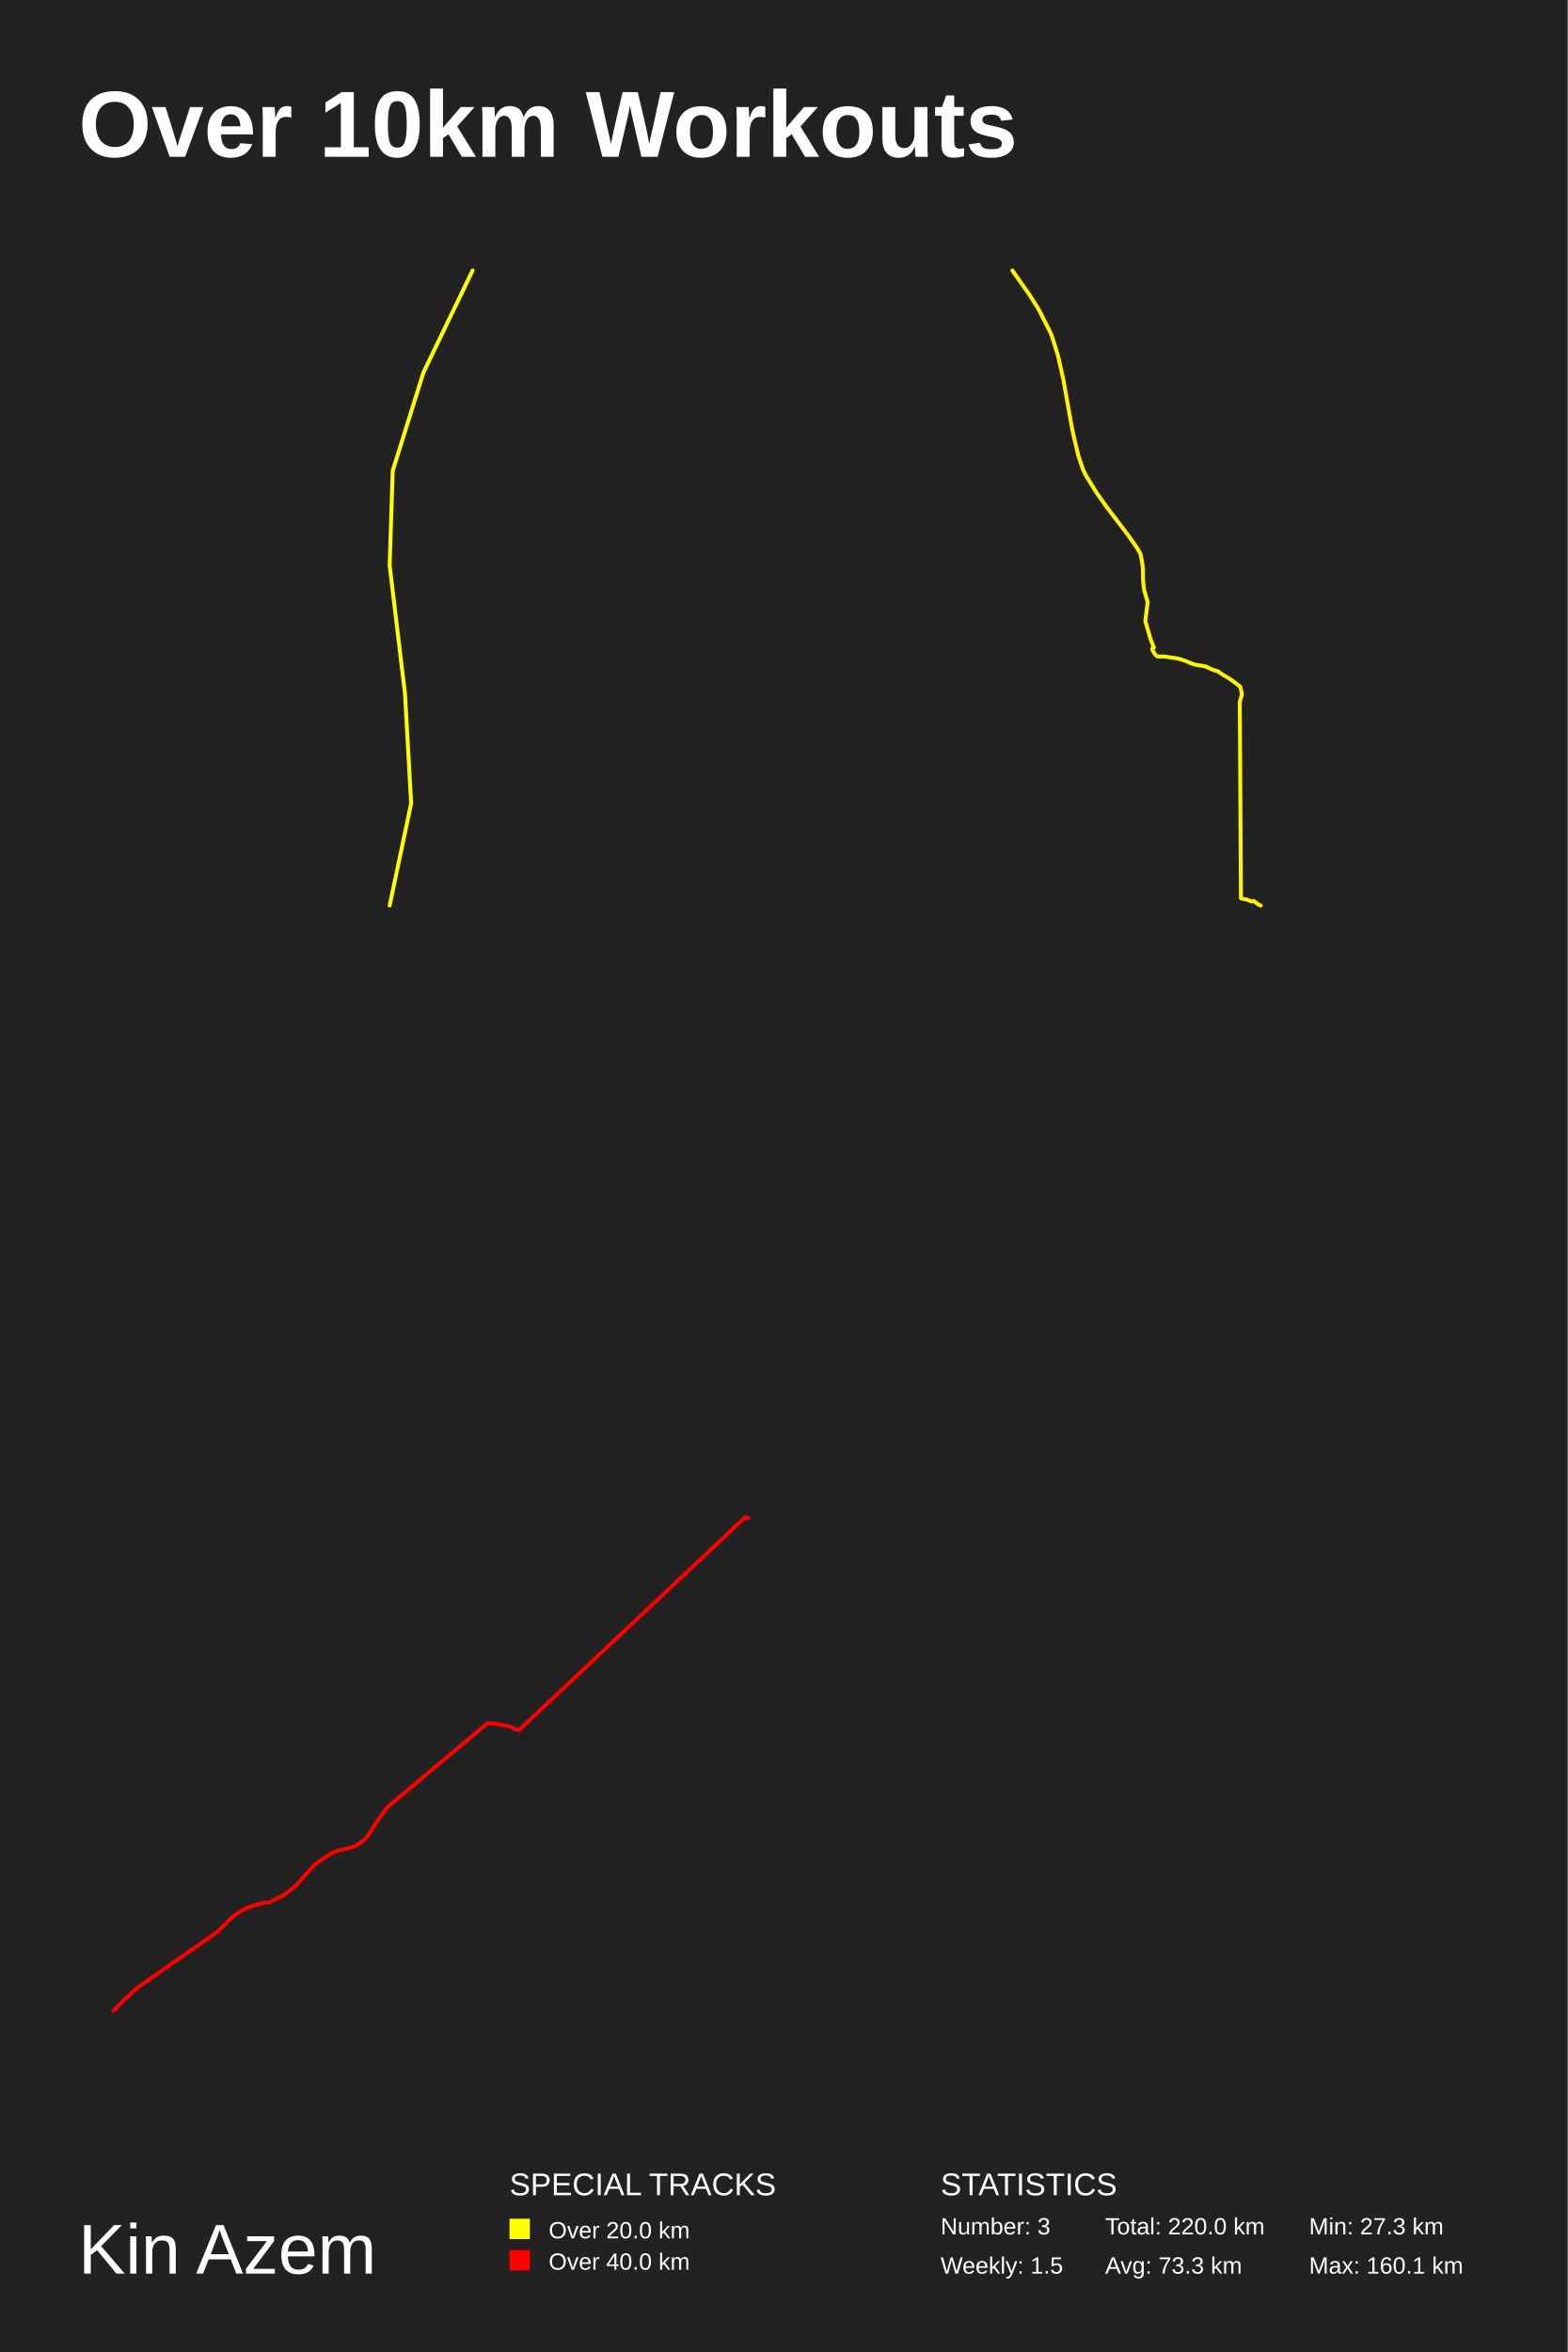
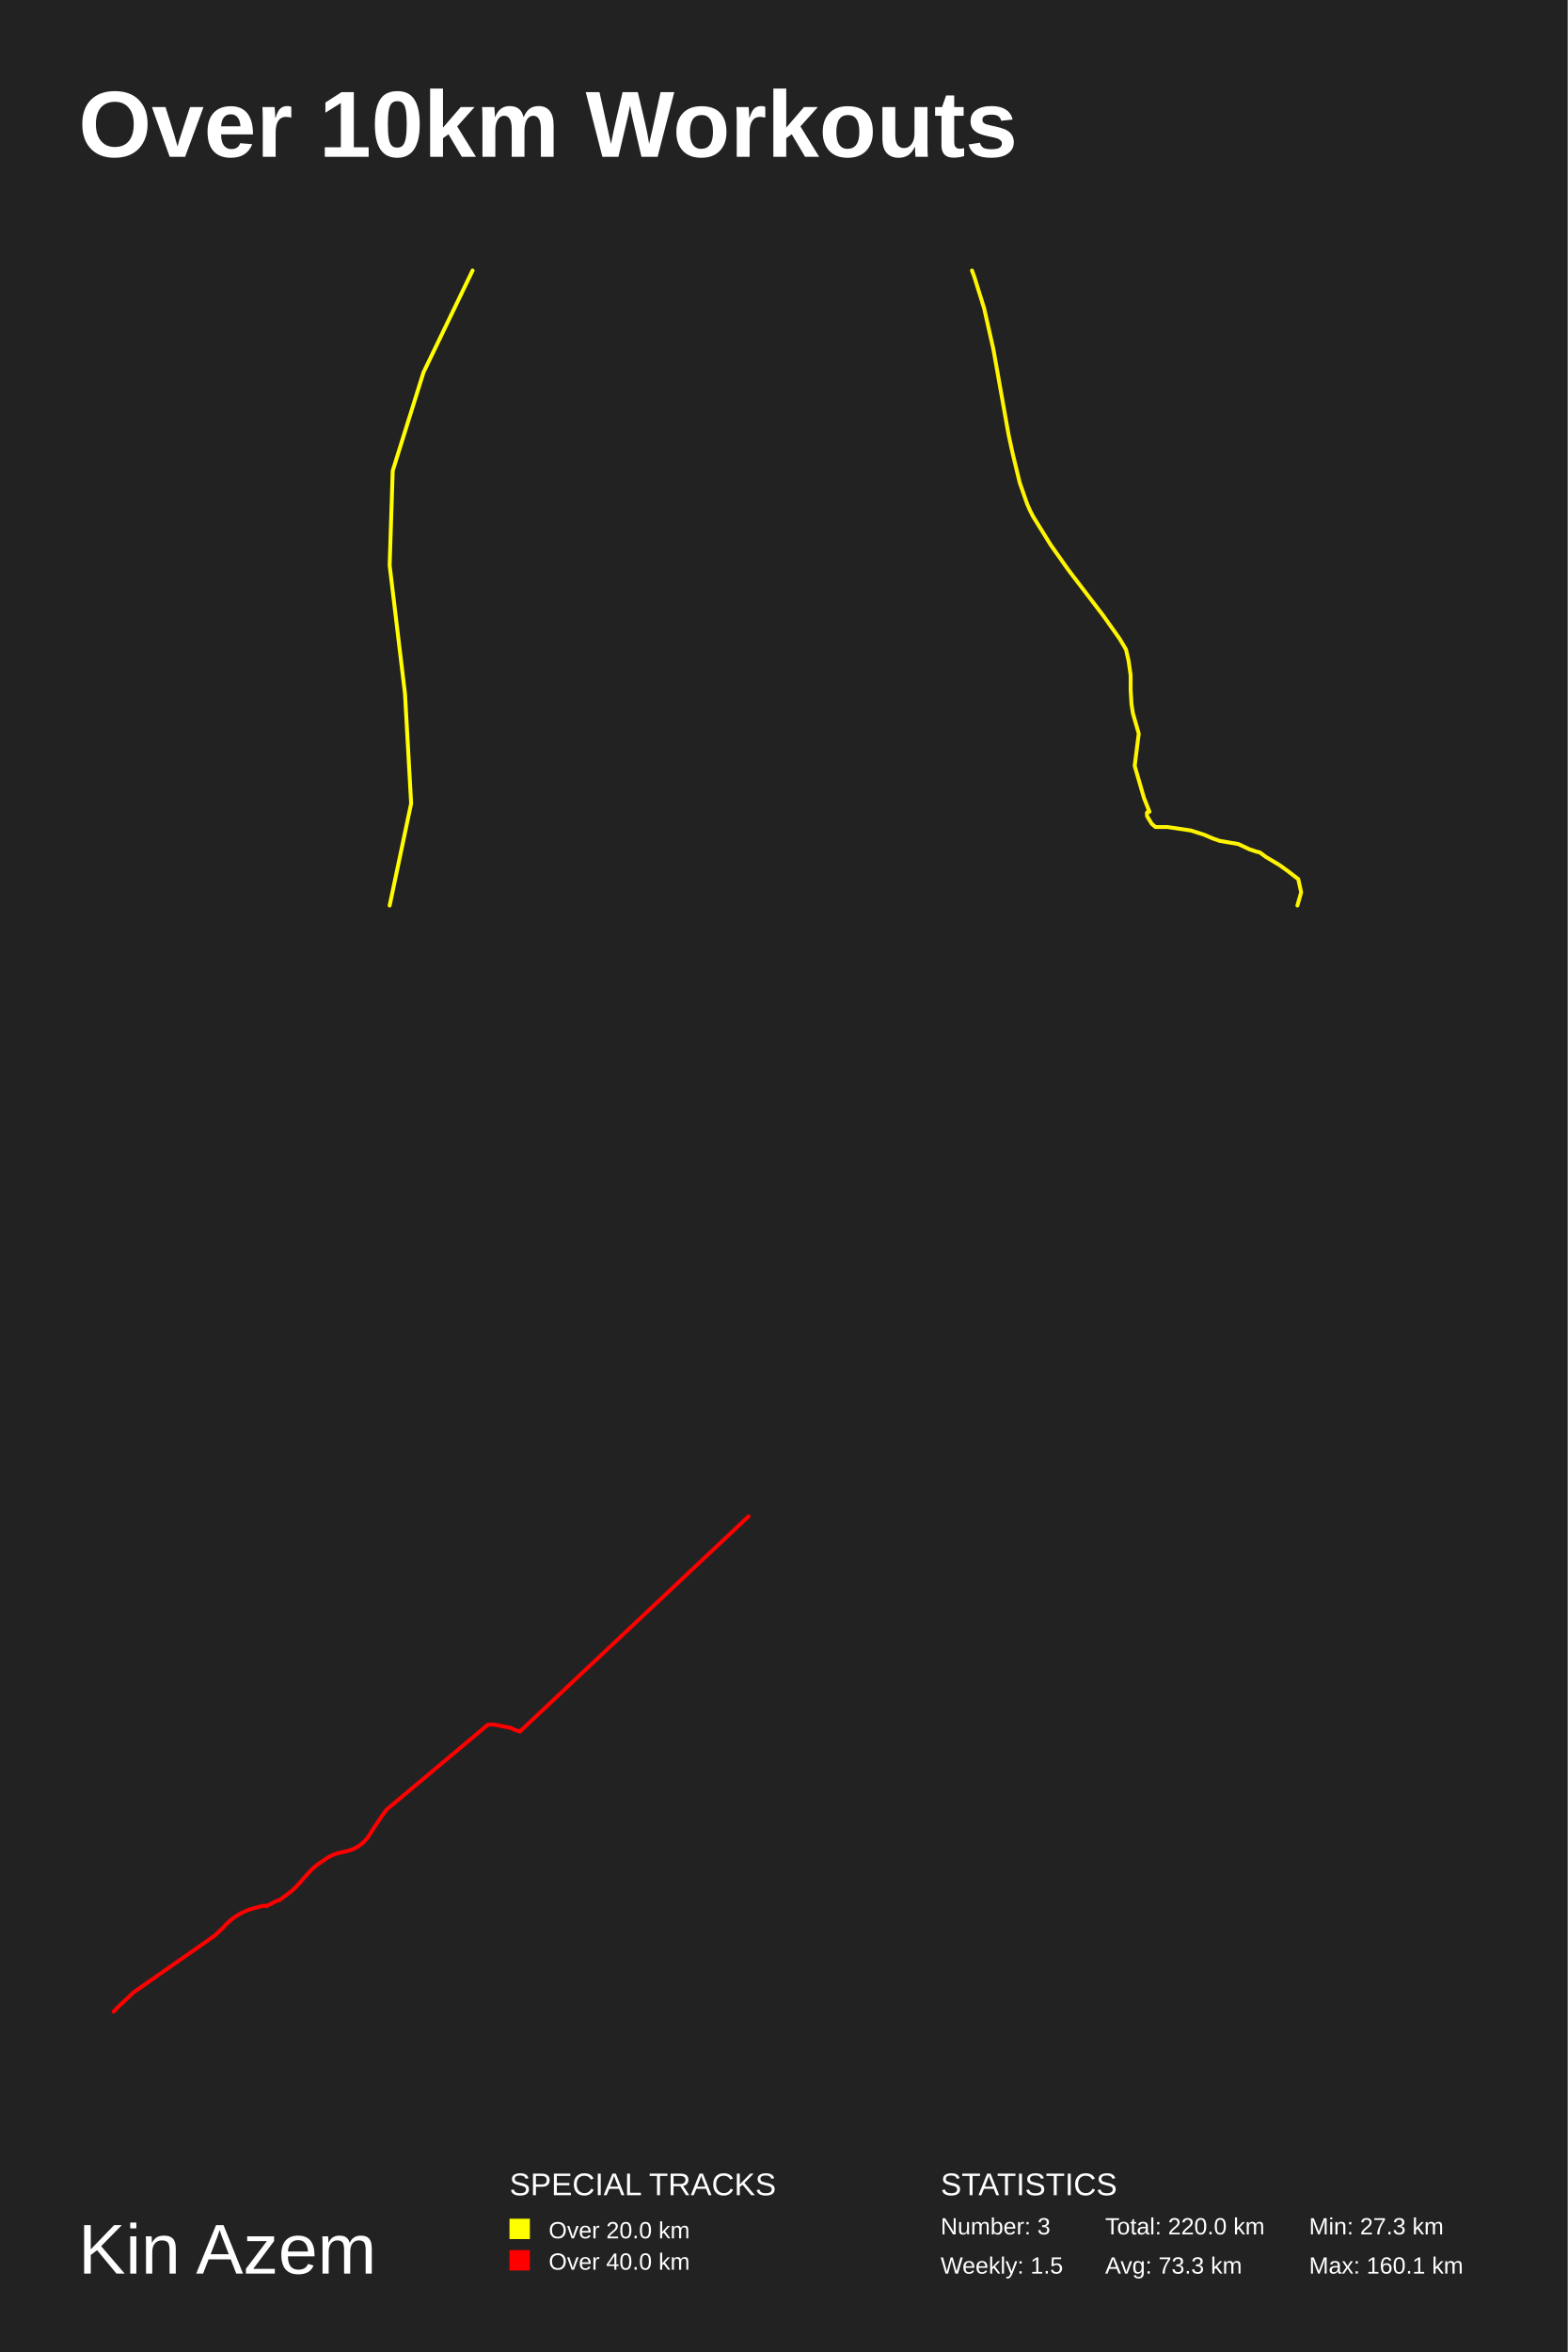
<svg xmlns="http://www.w3.org/2000/svg" baseProfile="full" height="300mm" version="1.1" viewBox="0,0,200,300" width="200mm">
  <defs />
  <rect fill="#222222" height="300" width="200" x="0" y="0" />
  <text fill="#FFFFFF" style="font-size:12px; font-family:Arial; font-weight:bold;" x="10" y="20">Over 10km Workouts</text>
  <text fill="#FFFFFF" style="font-size:9px; font-family:Arial" x="10" y="290">Kin Azem</text>
  <text fill="#FFFFFF" style="font-size:4px; font-family:Arial" x="65" y="280">SPECIAL TRACKS</text>
  <rect fill="yellow" height="2.6" width="2.6" x="65" y="283" />
  <text fill="#FFFFFF" style="font-size:3px; font-family:Arial" x="70" y="285.5">Over 20.0 km</text>
  <rect fill="red" height="2.6" width="2.6" x="65" y="287" />
  <text fill="#FFFFFF" style="font-size:3px; font-family:Arial" x="70" y="289.5">Over 40.0 km</text>
  <text fill="#FFFFFF" style="font-size:4px; font-family:Arial" x="120" y="280">STATISTICS</text>
  <text fill="#FFFFFF" style="font-size:3px; font-family:Arial" x="120" y="285">Number: 3</text>
  <text fill="#FFFFFF" style="font-size:3px; font-family:Arial" x="120" y="290">Weekly: 1.5</text>
  <text fill="#FFFFFF" style="font-size:3px; font-family:Arial" x="141" y="285">Total: 220.0 km</text>
  <text fill="#FFFFFF" style="font-size:3px; font-family:Arial" x="141" y="290">Avg: 73.3 km</text>
  <text fill="#FFFFFF" style="font-size:3px; font-family:Arial" x="167" y="285">Min: 27.3 km</text>
  <text fill="#FFFFFF" style="font-size:3px; font-family:Arial" x="167" y="290">Max: 160.1 km</text>
  <polyline fill="none" opacity="1" points="60.291,34.5 54.02,47.518 50.101,60.054 49.709,72.107 51.669,88.5 52.453,102.482 49.709,115.5" stroke="#ffff00" stroke-dasharray="none" stroke-linecap="round" stroke-linejoin="round" stroke-width="0.5" />
-   <polyline fill="none" opacity="1" points="160.845,115.5 160.631,115.423 159.902,114.908 159.645,114.986 159.066,114.728 158.573,114.651 158.315,114.574 158.165,89.549 158.444,88.572 158.23,87.594 157.393,86.951 156.857,86.566 155.828,85.948 155.378,85.614 155.142,85.563 154.606,85.382 153.791,84.997 152.419,84.765 151.904,84.585 151.24,84.302 150.275,83.994 148.538,83.736 147.659,83.736 147.38,83.505 147.037,82.939 147.016,82.707 147.058,82.63 147.208,82.605 146.801,81.576 146.115,79.209 146.415,76.817 145.986,75.325 145.879,74.656 145.815,73.576 145.815,72.496 145.665,71.441 145.472,70.592 145.0,69.795 143.778,68.071 141.205,64.702 139.897,62.849 138.589,60.74 138.353,60.277 138.16,59.84 137.603,58.245 137.067,56.033 136.766,54.643 135.651,48.366 134.965,45.331 134.236,42.99 134.065,42.527 132.499,39.44 131.363,37.639 129.155,34.5" stroke="#fff500" stroke-dasharray="none" stroke-linecap="round" stroke-linejoin="round" stroke-width="0.5" />
-   <polyline fill="none" opacity="1" points="95.5,193.648 95.291,193.58 95.082,193.517 66.202,220.683 66.145,220.662 66.115,220.654 66.063,220.633 65.89,220.576 65.795,220.546 65.585,220.473 65.512,220.445 65.469,220.425 65.382,220.382 65.255,220.313 65.158,220.27 65.047,220.23 64.973,220.207 64.856,220.179 64.852,220.176 64.852,220.173 64.85,220.171 64.855,220.164 64.854,220.161 64.85,220.161 64.851,220.165 64.854,220.167 64.845,220.161 64.842,220.164 64.845,220.165 64.838,220.164 64.839,220.164 64.819,220.164 64.636,220.134 64.272,220.068 63.715,219.95 63.4,219.891 63.199,219.849 63.119,219.837 63.072,219.828 62.971,219.818 62.871,219.804 62.824,219.8 62.612,219.794 62.507,219.798 62.212,219.819 62.161,219.821 62.161,219.821 49.376,230.537 49.112,230.895 48.917,231.16 48.787,231.336 47.689,232.977 47.626,233.068 47.509,233.251 47.224,233.715 47.104,233.895 46.975,234.076 46.842,234.249 46.77,234.332 46.695,234.416 46.618,234.495 46.542,234.572 46.381,234.723 46.298,234.794 46.129,234.93 45.956,235.06 45.866,235.121 45.684,235.239 45.59,235.294 45.496,235.349 45.399,235.398 45.303,235.446 45.206,235.492 45.107,235.534 45.008,235.574 44.907,235.611 44.705,235.68 44.497,235.738 44.18,235.816 43.539,235.96 43.434,235.986 43.222,236.044 43.013,236.106 42.91,236.141 42.705,236.218 42.605,236.258 42.506,236.302 42.408,236.348 42.213,236.448 42.118,236.5 41.931,236.612 41.839,236.67 41.569,236.849 41.122,237.154 40.853,237.333 40.678,237.459 40.594,237.523 40.511,237.59 40.429,237.657 40.119,237.927 39.938,238.08 38.823,239.302 38.77,239.375 38.703,239.457 38.485,239.702 38.118,240.104 37.968,240.264 37.809,240.422 37.729,240.499 37.407,240.802 35.806,242 35.692,241.986 35.572,242.053 35.48,242.073 34.164,242.74 34.051,242.681 33.933,242.658 33.827,242.676 33.717,242.69 33.505,242.743 32.879,242.921 32.774,242.945 32.46,243.032 32.252,243.095 32.149,243.128 31.946,243.198 31.744,243.274 31.544,243.357 31.35,243.445 31.158,243.538 30.966,243.637 30.777,243.742 30.593,243.849 30.413,243.962 30.233,244.083 30.144,244.145 29.972,244.274 29.722,244.472 29.558,244.607 29.477,244.679 29.32,244.823 29.243,244.896 29.017,245.121 28.953,245.208 28.88,245.291 28.806,245.366 28.728,245.437 27.883,246.256 27.637,246.469 17.455,253.586 17.302,253.731 17.151,253.869 16.843,254.161 16.527,254.463 16.059,254.905 15.646,255.275 15.496,255.428 14.918,256.037 14.701,256.263 14.631,256.337 14.5,256.483" stroke="red" stroke-dasharray="none" stroke-linecap="round" stroke-linejoin="round" stroke-width="0.5" />
+   <polyline fill="none" opacity="1" points="165.517,115.5 165.998,113.816 165.628,112.133 164.188,111.025 163.264,110.36 161.492,109.297 160.716,108.721 160.31,108.633 159.386,108.322 157.983,107.658 155.619,107.259 154.732,106.949 153.587,106.461 151.925,105.93 148.934,105.487 147.419,105.487 146.939,105.088 146.348,104.113 146.311,103.714 146.385,103.581 146.644,103.537 145.942,101.765 144.76,97.689 145.277,93.568 144.538,90.998 144.354,89.846 144.243,87.985 144.243,86.124 143.984,84.307 143.652,82.845 142.839,81.471 140.734,78.503 136.302,72.698 134.049,69.508 131.796,65.874 131.389,65.076 131.057,64.323 130.097,61.576 129.173,57.765 128.656,55.372 126.736,44.559 125.554,39.33 124.298,35.298 124.002,34.5" stroke="#fff500" stroke-dasharray="none" stroke-linecap="round" stroke-linejoin="round" stroke-width="0.5" />
+   <polyline fill="none" opacity="1" points="95.5,193.414 66.319,220.864 66.261,220.843 66.231,220.834 66.178,220.813 66.003,220.755 65.908,220.725 65.695,220.651 65.621,220.623 65.579,220.603 65.49,220.559 65.362,220.49 65.264,220.446 65.152,220.405 65.076,220.383 64.959,220.354 64.955,220.351 64.955,220.348 64.953,220.347 64.958,220.339 64.956,220.336 64.953,220.336 64.954,220.341 64.956,220.342 64.948,220.336 64.945,220.339 64.948,220.341 64.94,220.339 64.941,220.339 64.921,220.339 64.736,220.309 64.369,220.243 63.806,220.123 63.488,220.063 63.285,220.021 63.203,220.009 63.156,220 63.054,219.989 62.953,219.976 62.905,219.971 62.691,219.965 62.585,219.97 62.287,219.991 62.236,219.992 62.236,219.992 49.317,230.82 49.05,231.182 48.854,231.45 48.722,231.628 47.613,233.285 47.549,233.377 47.431,233.563 47.143,234.031 47.022,234.214 46.892,234.396 46.757,234.571 46.684,234.655 46.609,234.739 46.531,234.819 46.454,234.898 46.291,235.05 46.207,235.122 46.037,235.259 45.861,235.39 45.771,235.452 45.587,235.571 45.492,235.627 45.397,235.682 45.299,235.732 45.201,235.78 45.104,235.827 45.004,235.869 44.903,235.91 44.802,235.948 44.598,236.017 44.388,236.076 44.067,236.154 43.42,236.3 43.313,236.326 43.099,236.384 42.888,236.448 42.784,236.482 42.577,236.561 42.476,236.601 42.376,236.645 42.277,236.692 42.08,236.793 41.984,236.845 41.795,236.958 41.702,237.017 41.429,237.198 40.977,237.507 40.705,237.687 40.529,237.814 40.444,237.879 40.36,237.946 40.277,238.014 39.964,238.287 39.781,238.442 38.655,239.677 38.601,239.751 38.533,239.834 38.313,240.081 37.942,240.487 37.791,240.648 37.63,240.808 37.549,240.886 37.223,241.192 35.606,242.403 35.491,242.389 35.369,242.457 35.276,242.476 33.947,243.151 33.833,243.091 33.714,243.068 33.606,243.086 33.495,243.1 33.281,243.154 32.648,243.333 32.542,243.357 32.225,243.446 32.015,243.509 31.911,243.542 31.706,243.613 31.502,243.69 31.3,243.774 31.103,243.863 30.909,243.956 30.715,244.057 30.525,244.163 30.338,244.271 30.157,244.385 29.975,244.507 29.885,244.571 29.711,244.7 29.458,244.9 29.293,245.037 29.212,245.109 29.053,245.255 28.975,245.329 28.746,245.557 28.682,245.644 28.608,245.728 28.533,245.803 28.454,245.876 27.6,246.704 27.352,246.919 17.064,254.11 16.909,254.256 16.756,254.396 16.446,254.691 16.126,254.996 15.653,255.443 15.236,255.816 15.085,255.971 14.5,256.586" stroke="red" stroke-dasharray="none" stroke-linecap="round" stroke-linejoin="round" stroke-width="0.5" />
</svg>
